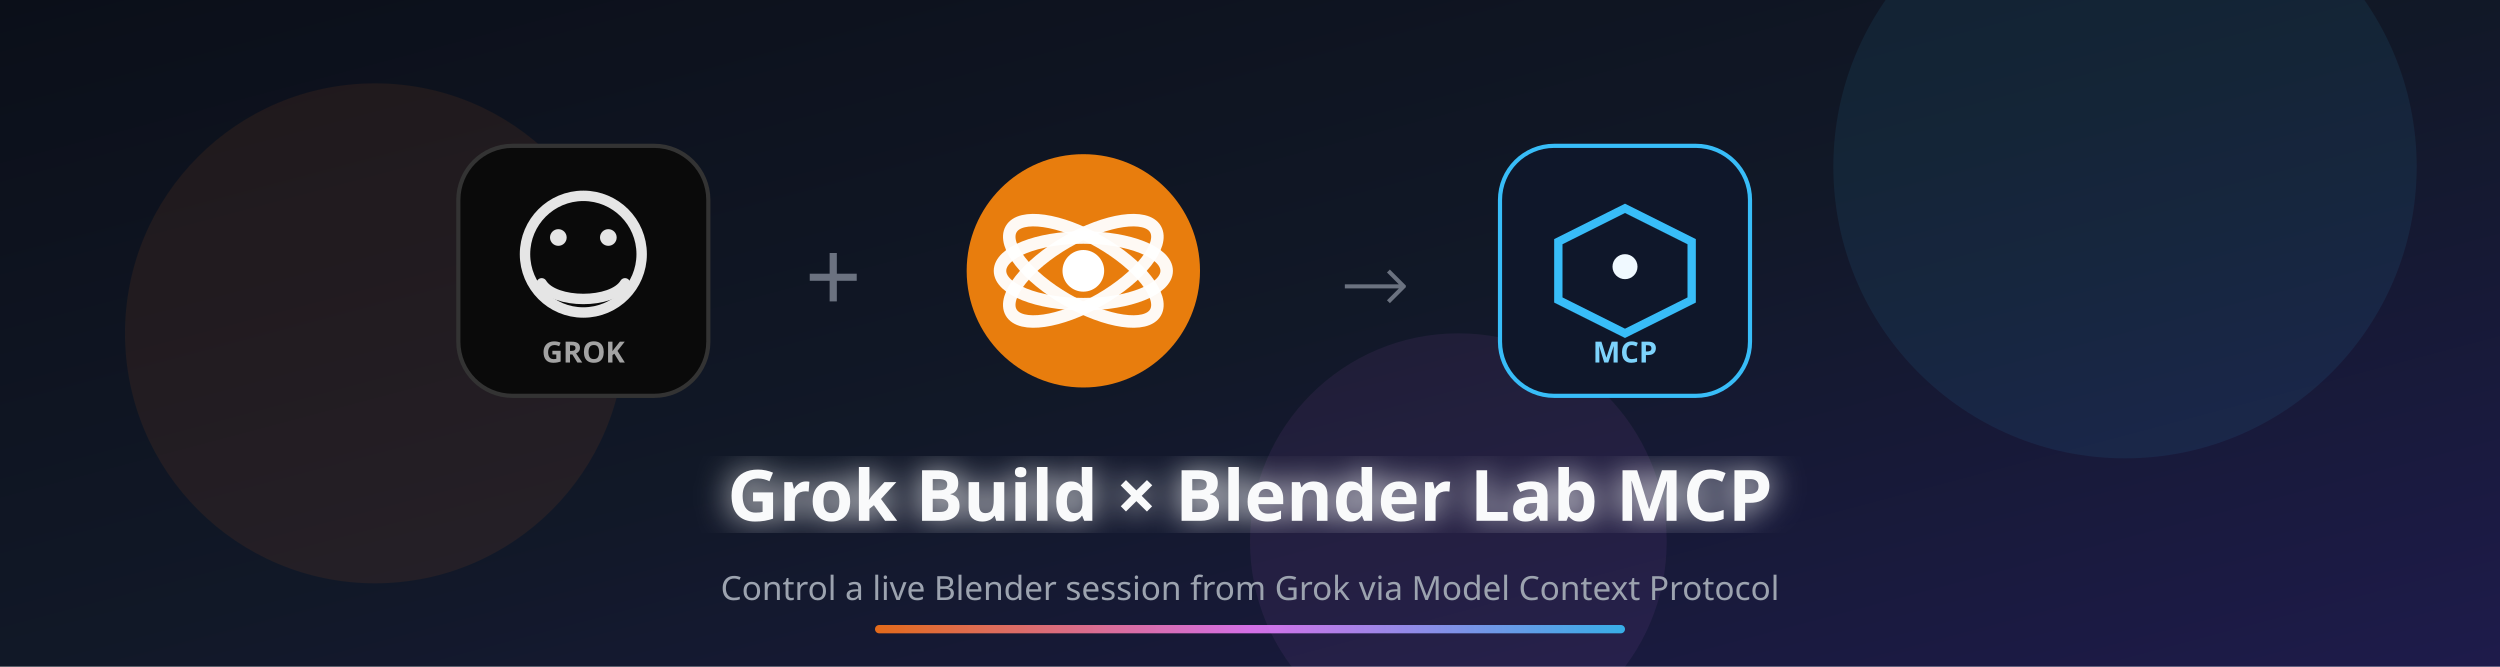
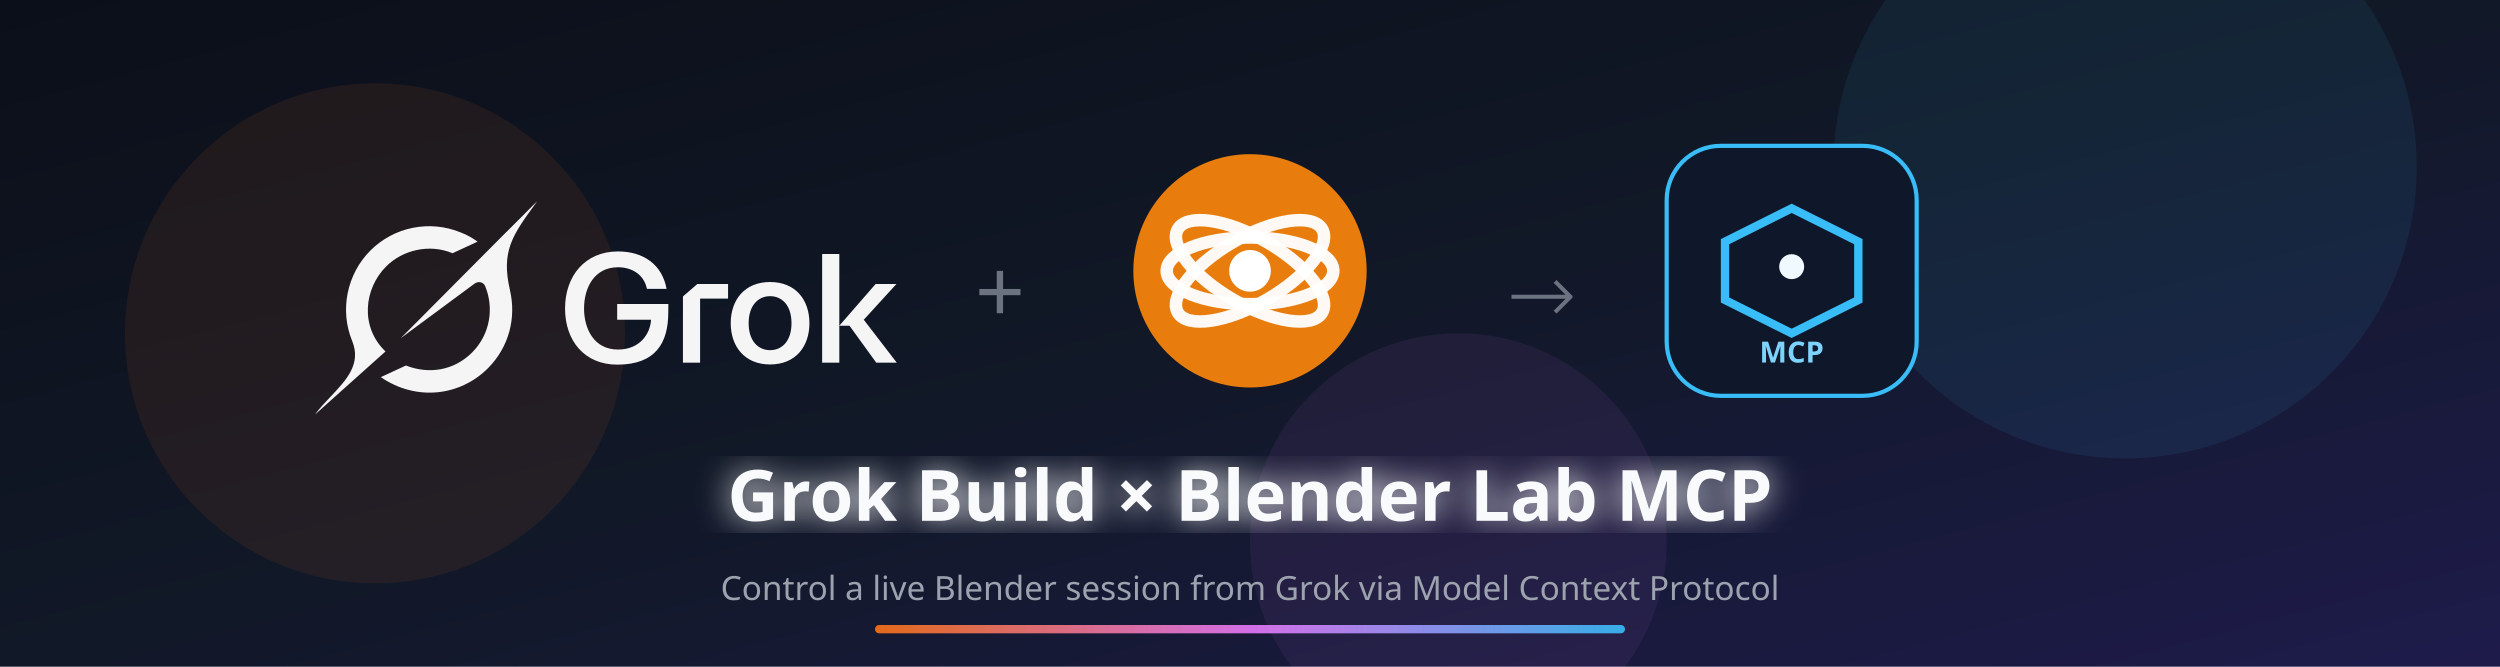
- <svg xmlns="http://www.w3.org/2000/svg" viewBox="0 0 1200 320" role="img" aria-label="Grok Build Blender MCP Plugin">
+ <svg xmlns="http://www.w3.org/2000/svg" viewBox="0 0 1200 320" role="img" aria-label="Grok Build × Blender Lab MCP Plugin">
  <defs>
    <linearGradient id="bg" x1="0%" y1="0%" x2="100%" y2="100%">
      <stop offset="0%" stop-color="#0B0F19" />
      <stop offset="50%" stop-color="#111827" />
      <stop offset="100%" stop-color="#1E1B4B" />
    </linearGradient>
    <linearGradient id="accent" x1="0%" y1="0%" x2="100%" y2="0%">
      <stop offset="0%" stop-color="#F97316" />
      <stop offset="50%" stop-color="#E879F9" />
      <stop offset="100%" stop-color="#38BDF8" />
    </linearGradient>
    <filter id="glow" x="-20%" y="-20%" width="140%" height="140%">
      <feGaussianBlur stdDeviation="8" result="b" />
      <feMerge>
        <feMergeNode in="b" />
        <feMergeNode in="SourceGraphic" />
      </feMerge>
    </filter>
  </defs>
  <rect width="1200" height="320" fill="url(#bg)" />
  <circle cx="180" cy="160" r="120" fill="#F97316" opacity="0.08" />
  <circle cx="1020" cy="80" r="140" fill="#38BDF8" opacity="0.08" />
  <circle cx="700" cy="260" r="100" fill="#E879F9" opacity="0.07" />
-   <g transform="translate(220,70)">
-     <rect width="120" height="120" rx="26" fill="#0A0A0A" stroke="#333" stroke-width="2" />
-     <circle cx="60" cy="52" r="28" fill="none" stroke="#E5E5E5" stroke-width="5" />
-     <path d="M40 66c6 10 34 10 40 0" fill="none" stroke="#E5E5E5" stroke-width="5" stroke-linecap="round" />
-     <circle cx="48" cy="44" r="4" fill="#E5E5E5" />
-     <circle cx="72" cy="44" r="4" fill="#E5E5E5" />
-     <text x="60" y="104" text-anchor="middle" font-family="ui-sans-serif,system-ui,sans-serif" font-size="14" font-weight="700" fill="#A3A3A3">GROK</text>
+   <g transform="translate(150, 95) scale(3.2)">
+     <path fill="#F5F5F5" d="M76.446 24.708V8.416h2.576v10.752l5.447-6.257h3.122l-4.9 5.362 4.945 6.435H84.56l-4.006-5.53-1.532-.01v5.54h-2.576zM68.636 24.982c-3.829 0-5.902-2.716-5.902-6.184 0-3.491 2.073-6.184 5.902-6.184 3.852 0 5.903 2.693 5.903 6.184 0 3.468-2.051 6.184-5.903 6.184zm-3.213-6.184c0 2.692 1.458 4.039 3.213 4.039 1.778 0 3.214-1.347 3.214-4.04 0-2.692-1.436-4.06-3.214-4.06-1.755 0-3.213 1.368-3.213 4.06zM55.566 24.708v-9.926l2.165-1.871h4.604v2.19H58.14v9.607h-2.575zM45.719 25.009c-4.909 0-7.836-3.564-7.836-8.424 0-4.906 3.032-8.557 7.931-8.557 3.83 0 6.633 1.962 7.294 5.613h-2.94c-.434-2.076-2.166-3.24-4.353-3.24-3.533 0-5.083 3.058-5.083 6.184 0 3.126 1.55 6.16 5.083 6.16 3.373 0 4.854-2.441 4.968-4.472H45.7v-2.362h7.68l-.013 1.235c0 4.59-1.87 7.863-7.65 7.863zM13.237 21.04l11.082-8.19c.543-.4 1.32-.244 1.578.38 1.363 3.288.754 7.241-1.957 9.955-2.71 2.714-6.482 3.31-9.93 1.954l-3.765 1.745c5.401 3.697 11.96 2.782 16.059-1.324 3.251-3.255 4.258-7.692 3.317-11.693l.008.009c-1.365-5.878.336-8.227 3.82-13.031.082-.114.165-.228.247-.345l-4.585 4.59v-.014L13.234 21.044M10.95 23.031c-3.877-3.707-3.208-9.446.1-12.755 2.446-2.449 6.454-3.448 9.952-1.979L24.76 6.56c-.677-.49-1.545-1.017-2.54-1.387A12.465 12.465 0 0 0 8.675 7.901c-3.519 3.523-4.625 8.94-2.725 13.561 1.42 3.454-.907 5.898-3.251 8.364-.83.874-1.664 1.748-2.335 2.674l10.583-9.466" />
  </g>
-   <text x="400" y="150" text-anchor="middle" font-family="ui-sans-serif,system-ui,sans-serif" font-size="48" font-weight="300" fill="#6B7280">+</text>
-   <g transform="translate(460,70)">
+   <text x="480" y="155" text-anchor="middle" font-family="ui-sans-serif,system-ui,sans-serif" font-size="42" font-weight="300" fill="#6B7280">+</text>
+   <g transform="translate(540, 70)">
    <circle cx="60" cy="60" r="56" fill="#E87D0D" />
    <ellipse cx="60" cy="60" rx="40" ry="16" fill="none" stroke="#fff" stroke-width="6" opacity="0.95" />
    <ellipse cx="60" cy="60" rx="16" ry="40" fill="none" stroke="#fff" stroke-width="6" opacity="0.95" transform="rotate(60 60 60)" />
    <ellipse cx="60" cy="60" rx="16" ry="40" fill="none" stroke="#fff" stroke-width="6" opacity="0.95" transform="rotate(-60 60 60)" />
    <circle cx="60" cy="60" r="10" fill="#fff" />
  </g>
-   <text x="660" y="150" text-anchor="middle" font-family="ui-sans-serif,system-ui,sans-serif" font-size="40" font-weight="300" fill="#6B7280">→</text>
-   <g transform="translate(720,70)">
+   <text x="740" y="155" text-anchor="middle" font-family="ui-sans-serif,system-ui,sans-serif" font-size="40" font-weight="300" fill="#6B7280">→</text>
+   <g transform="translate(800, 70)">
    <rect width="120" height="120" rx="26" fill="#0F172A" stroke="#38BDF8" stroke-width="2" />
    <path d="M28 74V46l32-16 32 16v28l-32 16-32-16z" fill="none" stroke="#38BDF8" stroke-width="4" />
    <circle cx="60" cy="58" r="6" fill="#F0F9FF" />
    <text x="60" y="104" text-anchor="middle" font-family="ui-sans-serif,system-ui,sans-serif" font-size="14" font-weight="700" fill="#7DD3FC">MCP</text>
  </g>
  <text x="600" y="250" text-anchor="middle" font-family="ui-sans-serif,system-ui,sans-serif" font-size="34" font-weight="700" fill="#F9FAFB" filter="url(#glow)">Grok Build × Blender Lab MCP</text>
  <text x="600" y="288" text-anchor="middle" font-family="ui-sans-serif,system-ui,sans-serif" font-size="16" fill="#9CA3AF">Control a live Blender session from Grok via Model Context Protocol</text>
  <rect x="420" y="300" width="360" height="4" rx="2" fill="url(#accent)" opacity="0.9" />
</svg>
